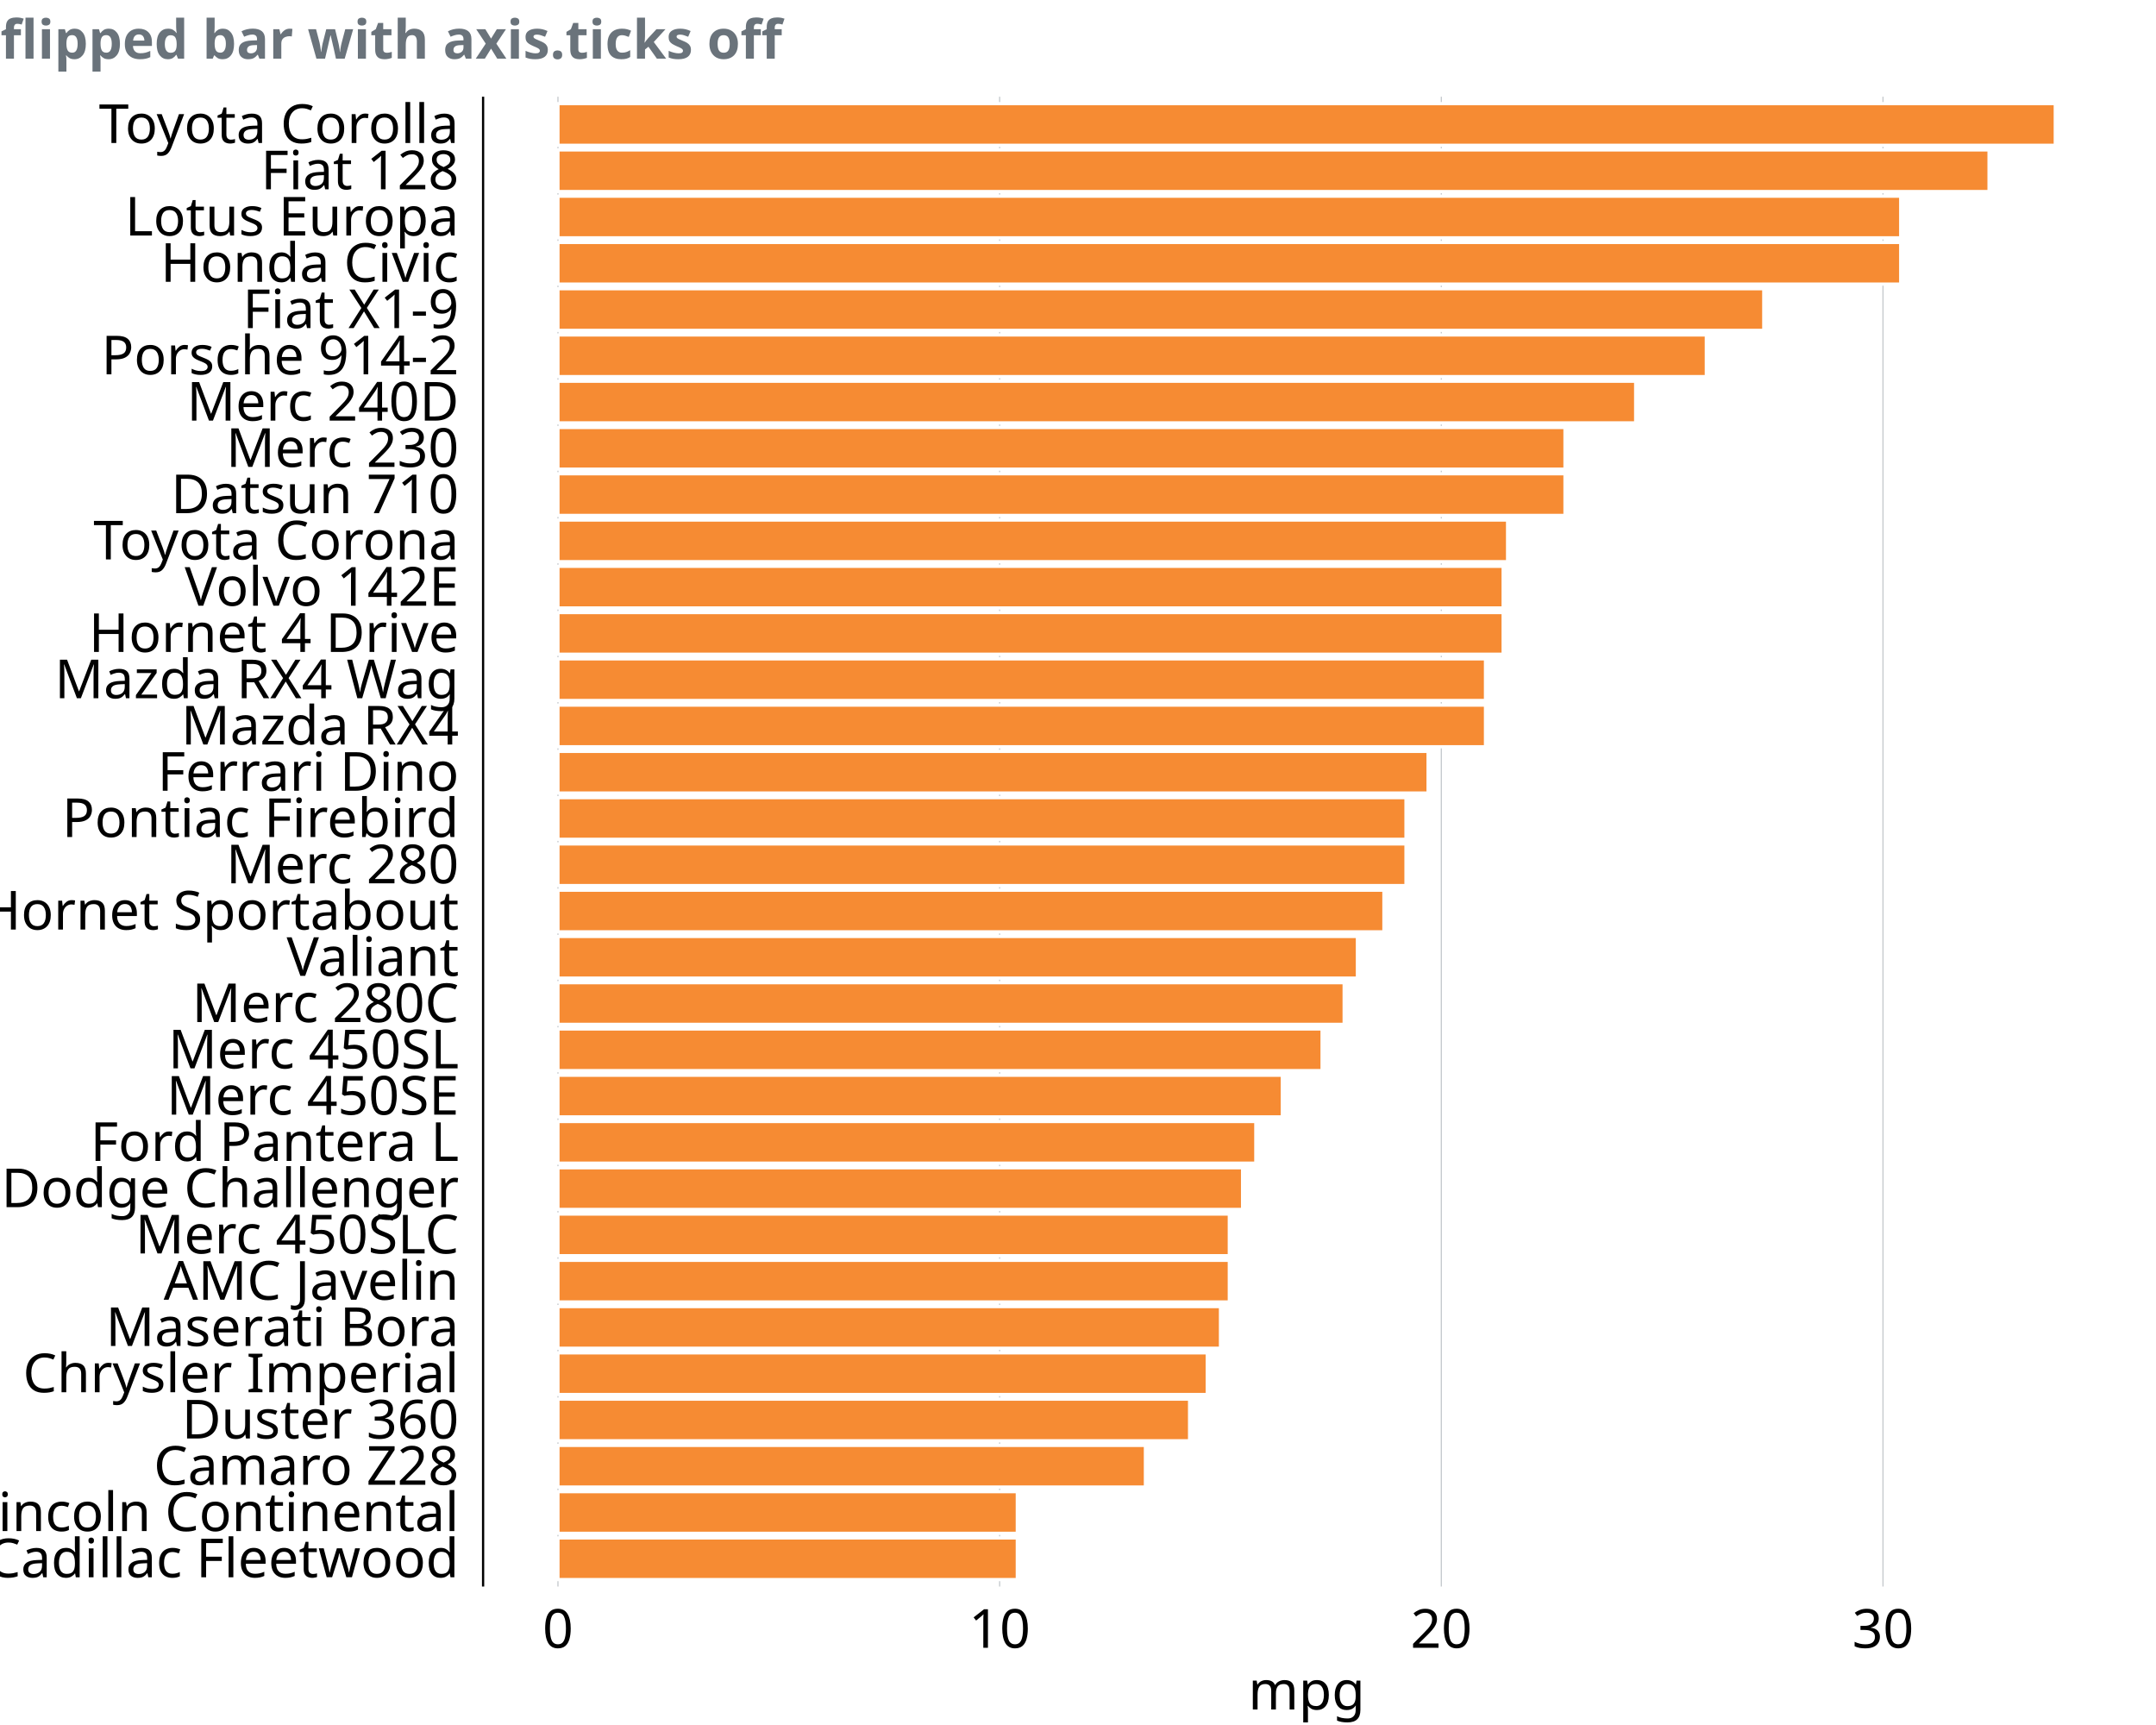
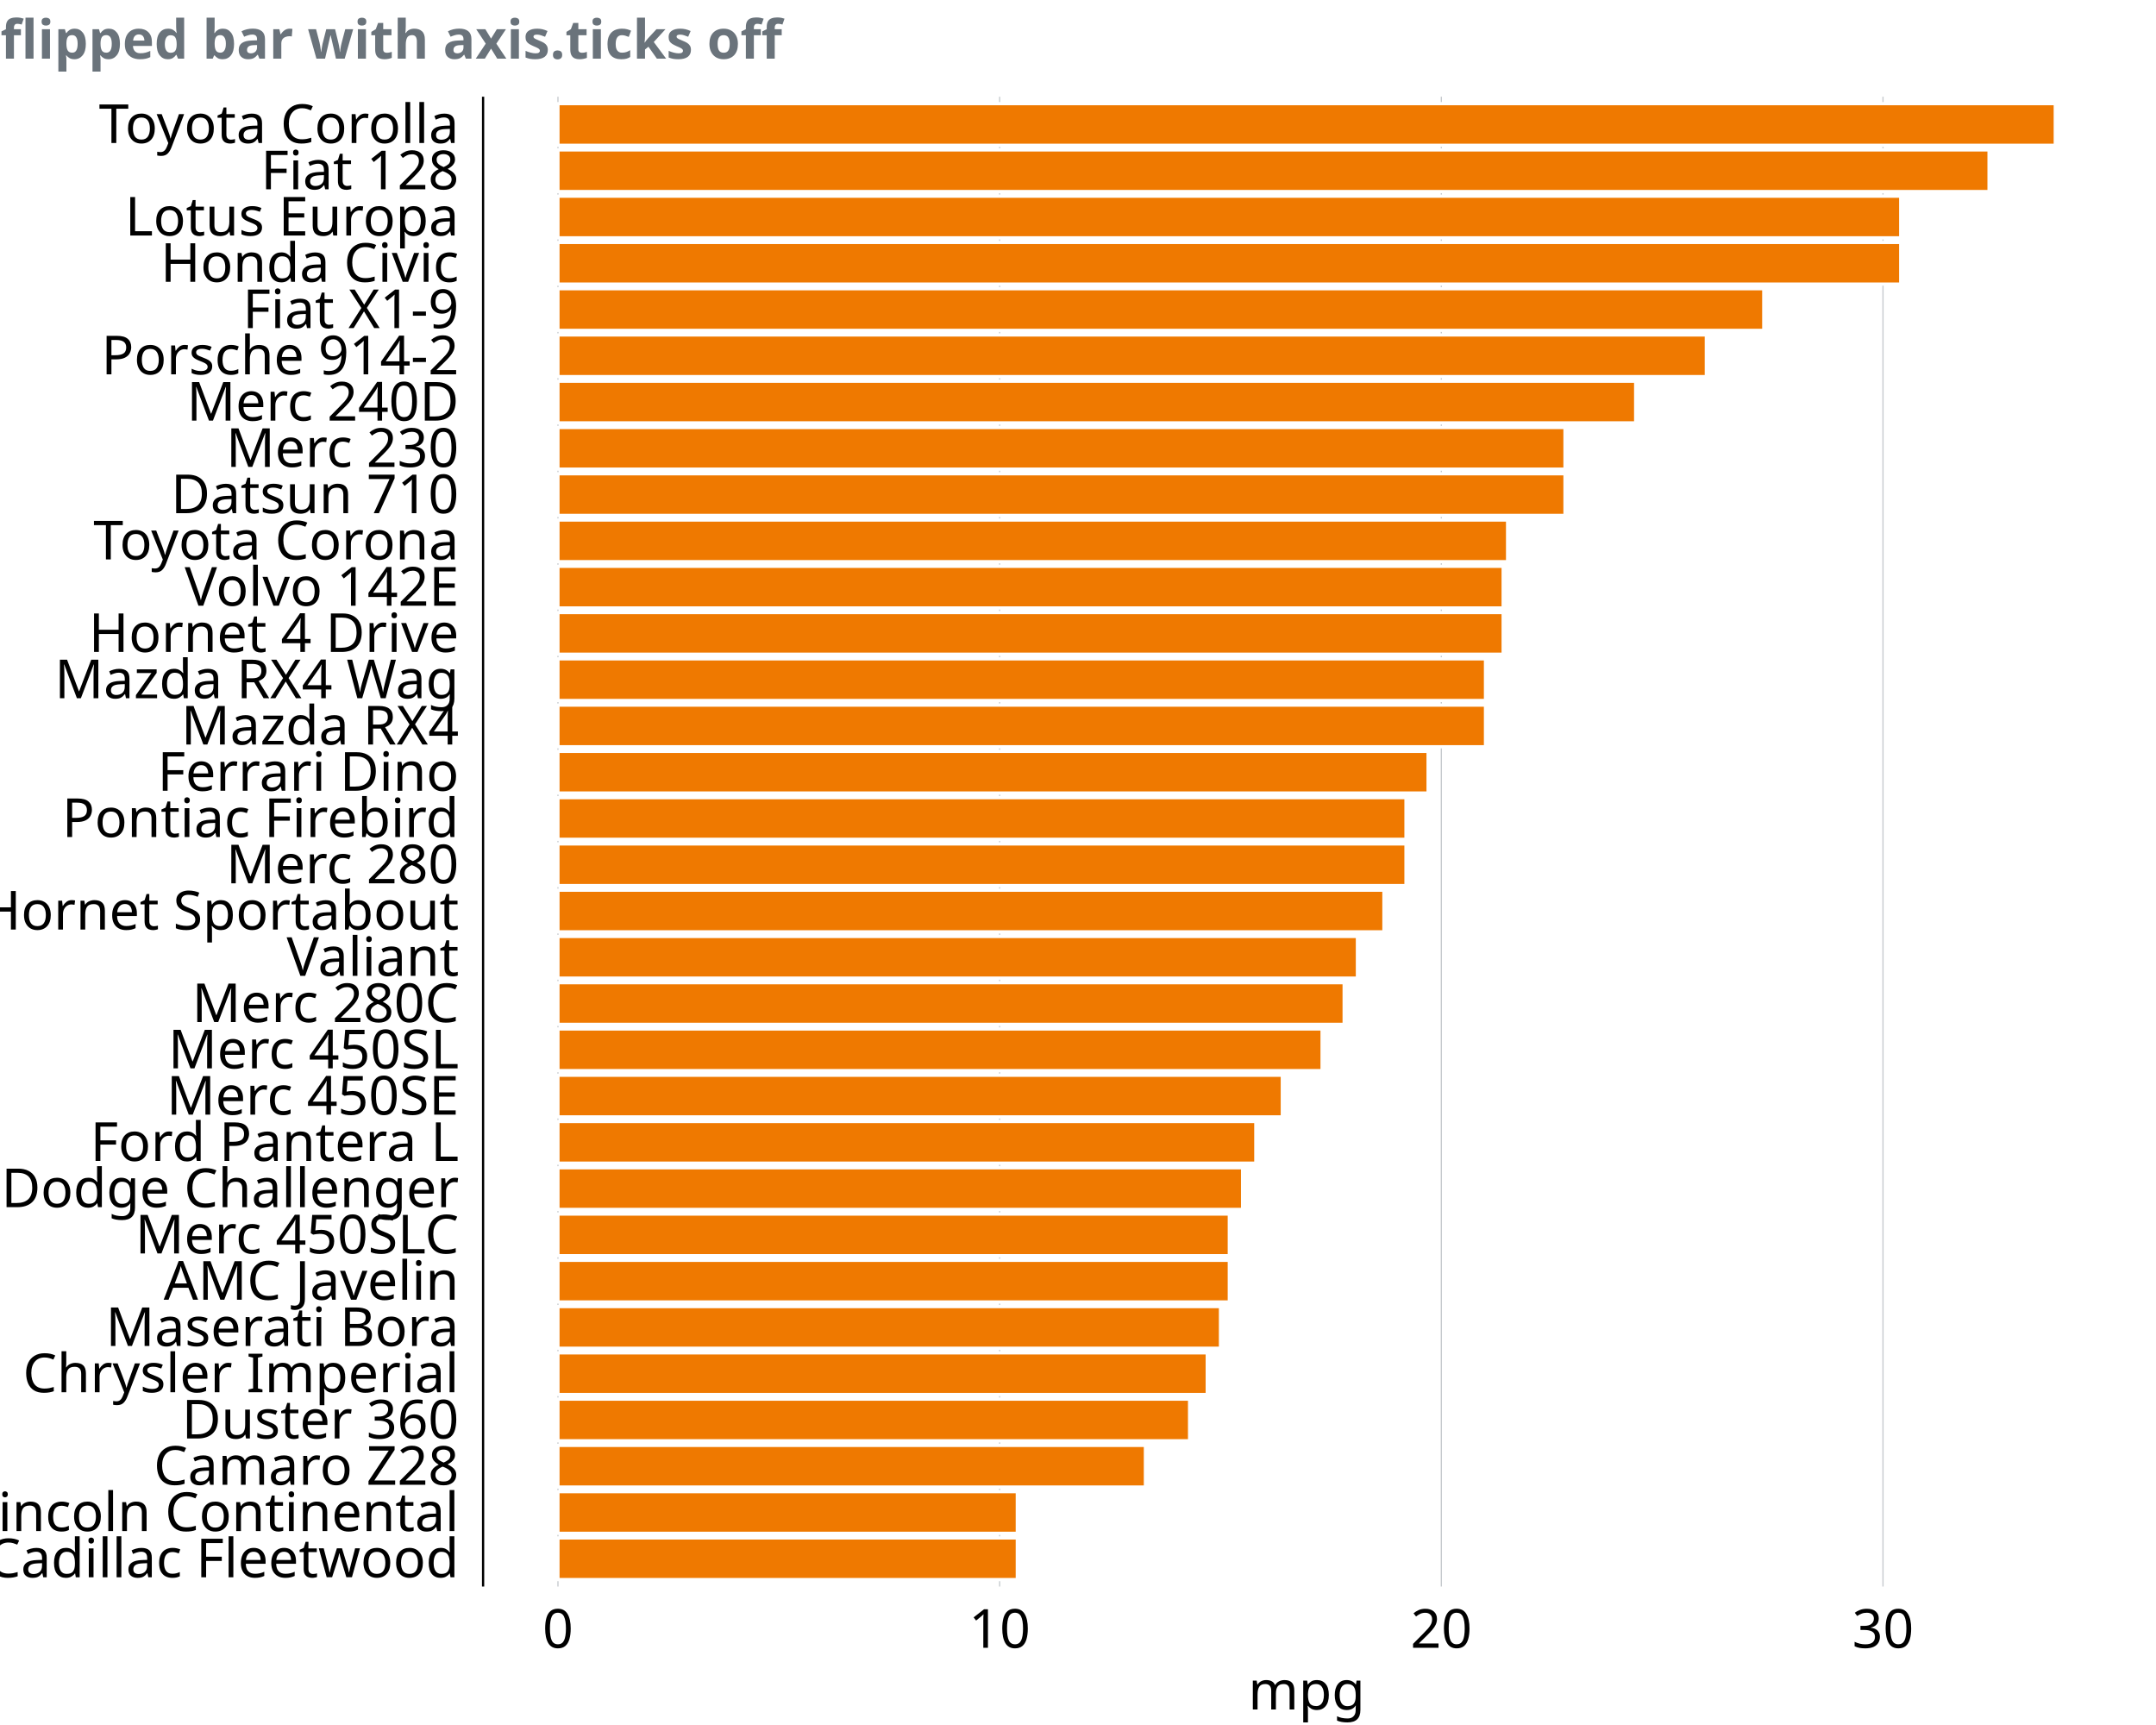
<svg xmlns="http://www.w3.org/2000/svg" class="svglite" data-engine-version="2.0" width="720.00pt" height="576.00pt" viewBox="0 0 720.00 576.00">
  <defs>
    <style type="text/css">
    .svglite line, .svglite polyline, .svglite polygon, .svglite path, .svglite rect, .svglite circle {
      fill: none;
      stroke: #000000;
      stroke-linecap: round;
      stroke-linejoin: round;
      stroke-miterlimit: 10.00;
    }
  </style>
  </defs>
  <rect width="100%" height="100%" style="stroke: none; fill: #FFFFFF;" />
  <defs>
    <clipPath id="cpMC4wMHw3MjAuMDB8MC4wMHw1NzYuMDA=">
      <rect x="0.00" y="0.00" width="720.00" height="576.00" />
    </clipPath>
  </defs>
  <g clip-path="url(#cpMC4wMHw3MjAuMDB8MC4wMHw1NzYuMDA=)">
    <rect x="-0" y="0.00" width="720.00" height="576.00" style="stroke-width: 0.75; stroke: none; fill: #FFFFFF;" />
  </g>
  <defs>
    <clipPath id="cpMTYxLjMzfDcxMS4zNnwzMi4yOXw1MjkuNzY=">
      <rect x="161.33" y="32.29" width="550.03" height="497.47" />
    </clipPath>
  </defs>
  <g clip-path="url(#cpMTYxLjMzfDcxMS4zNnwzMi4yOXw1MjkuNzY=)">
    <rect x="161.33" y="32.29" width="550.03" height="497.47" style="stroke-width: 0.75; stroke: none; fill: #FFFFFF;" />
    <polyline points="186.33,529.76 186.33,32.29 " style="stroke-width: 0.38; stroke: #C3C7CB; stroke-linecap: butt;" />
    <polyline points="333.83,529.76 333.83,32.29 " style="stroke-width: 0.38; stroke: #C3C7CB; stroke-linecap: butt;" />
    <polyline points="481.33,529.76 481.33,32.29 " style="stroke-width: 0.38; stroke: #C3C7CB; stroke-linecap: butt;" />
    <polyline points="628.83,529.76 628.83,32.29 " style="stroke-width: 0.38; stroke: #C3C7CB; stroke-linecap: butt;" />
-     <rect x="186.33" y="235.45" width="309.75" height="13.90" style="stroke-width: 1.07; stroke: #FFFFFF; stroke-linecap: butt; stroke-linejoin: miter; fill: #F68B33;" />
-     <rect x="186.33" y="220.00" width="309.75" height="13.90" style="stroke-width: 1.07; stroke: #FFFFFF; stroke-linecap: butt; stroke-linejoin: miter; fill: #F68B33;" />
-     <rect x="186.33" y="158.20" width="336.30" height="13.90" style="stroke-width: 1.07; stroke: #FFFFFF; stroke-linecap: butt; stroke-linejoin: miter; fill: #F68B33;" />
-     <rect x="186.33" y="204.55" width="315.65" height="13.90" style="stroke-width: 1.07; stroke: #FFFFFF; stroke-linecap: butt; stroke-linejoin: miter; fill: #F68B33;" />
-     <rect x="186.33" y="297.25" width="275.83" height="13.90" style="stroke-width: 1.07; stroke: #FFFFFF; stroke-linecap: butt; stroke-linejoin: miter; fill: #F68B33;" />
-     <rect x="186.33" y="312.70" width="266.98" height="13.90" style="stroke-width: 1.07; stroke: #FFFFFF; stroke-linecap: butt; stroke-linejoin: miter; fill: #F68B33;" />
-     <rect x="186.33" y="467.19" width="210.93" height="13.90" style="stroke-width: 1.07; stroke: #FFFFFF; stroke-linecap: butt; stroke-linejoin: miter; fill: #F68B33;" />
-     <rect x="186.33" y="127.30" width="359.90" height="13.90" style="stroke-width: 1.07; stroke: #FFFFFF; stroke-linecap: butt; stroke-linejoin: miter; fill: #F68B33;" />
-     <rect x="186.33" y="142.75" width="336.30" height="13.90" style="stroke-width: 1.07; stroke: #FFFFFF; stroke-linecap: butt; stroke-linejoin: miter; fill: #F68B33;" />
-     <rect x="186.33" y="281.80" width="283.20" height="13.90" style="stroke-width: 1.07; stroke: #FFFFFF; stroke-linecap: butt; stroke-linejoin: miter; fill: #F68B33;" />
-     <rect x="186.33" y="328.14" width="262.55" height="13.90" style="stroke-width: 1.07; stroke: #FFFFFF; stroke-linecap: butt; stroke-linejoin: miter; fill: #F68B33;" />
-     <rect x="186.33" y="359.04" width="241.90" height="13.90" style="stroke-width: 1.07; stroke: #FFFFFF; stroke-linecap: butt; stroke-linejoin: miter; fill: #F68B33;" />
-     <rect x="186.33" y="343.59" width="255.18" height="13.90" style="stroke-width: 1.07; stroke: #FFFFFF; stroke-linecap: butt; stroke-linejoin: miter; fill: #F68B33;" />
-     <rect x="186.33" y="405.39" width="224.20" height="13.90" style="stroke-width: 1.07; stroke: #FFFFFF; stroke-linecap: butt; stroke-linejoin: miter; fill: #F68B33;" />
-     <rect x="186.33" y="513.54" width="153.40" height="13.90" style="stroke-width: 1.07; stroke: #FFFFFF; stroke-linecap: butt; stroke-linejoin: miter; fill: #F68B33;" />
-     <rect x="186.33" y="498.09" width="153.40" height="13.90" style="stroke-width: 1.07; stroke: #FFFFFF; stroke-linecap: butt; stroke-linejoin: miter; fill: #F68B33;" />
-     <rect x="186.33" y="451.74" width="216.83" height="13.90" style="stroke-width: 1.07; stroke: #FFFFFF; stroke-linecap: butt; stroke-linejoin: miter; fill: #F68B33;" />
-     <rect x="186.33" y="50.06" width="477.91" height="13.90" style="stroke-width: 1.07; stroke: #FFFFFF; stroke-linecap: butt; stroke-linejoin: miter; fill: #F68B33;" />
-     <rect x="186.33" y="80.96" width="448.41" height="13.90" style="stroke-width: 1.07; stroke: #FFFFFF; stroke-linecap: butt; stroke-linejoin: miter; fill: #F68B33;" />
-     <rect x="186.33" y="34.61" width="500.03" height="13.90" style="stroke-width: 1.07; stroke: #FFFFFF; stroke-linecap: butt; stroke-linejoin: miter; fill: #F68B33;" />
-     <rect x="186.33" y="173.65" width="317.13" height="13.90" style="stroke-width: 1.07; stroke: #FFFFFF; stroke-linecap: butt; stroke-linejoin: miter; fill: #F68B33;" />
-     <rect x="186.33" y="389.94" width="228.63" height="13.90" style="stroke-width: 1.07; stroke: #FFFFFF; stroke-linecap: butt; stroke-linejoin: miter; fill: #F68B33;" />
-     <rect x="186.33" y="420.84" width="224.20" height="13.90" style="stroke-width: 1.07; stroke: #FFFFFF; stroke-linecap: butt; stroke-linejoin: miter; fill: #F68B33;" />
-     <rect x="186.33" y="482.64" width="196.18" height="13.90" style="stroke-width: 1.07; stroke: #FFFFFF; stroke-linecap: butt; stroke-linejoin: miter; fill: #F68B33;" />
-     <rect x="186.33" y="266.35" width="283.20" height="13.90" style="stroke-width: 1.07; stroke: #FFFFFF; stroke-linecap: butt; stroke-linejoin: miter; fill: #F68B33;" />
-     <rect x="186.33" y="96.41" width="402.68" height="13.90" style="stroke-width: 1.07; stroke: #FFFFFF; stroke-linecap: butt; stroke-linejoin: miter; fill: #F68B33;" />
-     <rect x="186.33" y="111.85" width="383.50" height="13.90" style="stroke-width: 1.07; stroke: #FFFFFF; stroke-linecap: butt; stroke-linejoin: miter; fill: #F68B33;" />
-     <rect x="186.33" y="65.51" width="448.41" height="13.90" style="stroke-width: 1.07; stroke: #FFFFFF; stroke-linecap: butt; stroke-linejoin: miter; fill: #F68B33;" />
-     <rect x="186.33" y="374.49" width="233.05" height="13.90" style="stroke-width: 1.07; stroke: #FFFFFF; stroke-linecap: butt; stroke-linejoin: miter; fill: #F68B33;" />
-     <rect x="186.33" y="250.90" width="290.58" height="13.90" style="stroke-width: 1.07; stroke: #FFFFFF; stroke-linecap: butt; stroke-linejoin: miter; fill: #F68B33;" />
-     <rect x="186.33" y="436.29" width="221.25" height="13.90" style="stroke-width: 1.07; stroke: #FFFFFF; stroke-linecap: butt; stroke-linejoin: miter; fill: #F68B33;" />
-     <rect x="186.33" y="189.10" width="315.65" height="13.90" style="stroke-width: 1.07; stroke: #FFFFFF; stroke-linecap: butt; stroke-linejoin: miter; fill: #F68B33;" />
+     <rect x="186.33" y="235.45" width="309.75" height="13.90" style="stroke-width: 1.07; stroke: #FFFFFF; stroke-linecap: butt; stroke-linejoin: miter; fill: #EF7900;" />
+     <rect x="186.33" y="220.00" width="309.75" height="13.90" style="stroke-width: 1.07; stroke: #FFFFFF; stroke-linecap: butt; stroke-linejoin: miter; fill: #EF7900;" />
+     <rect x="186.33" y="158.20" width="336.30" height="13.90" style="stroke-width: 1.07; stroke: #FFFFFF; stroke-linecap: butt; stroke-linejoin: miter; fill: #EF7900;" />
+     <rect x="186.33" y="204.55" width="315.65" height="13.90" style="stroke-width: 1.07; stroke: #FFFFFF; stroke-linecap: butt; stroke-linejoin: miter; fill: #EF7900;" />
+     <rect x="186.33" y="297.25" width="275.83" height="13.90" style="stroke-width: 1.07; stroke: #FFFFFF; stroke-linecap: butt; stroke-linejoin: miter; fill: #EF7900;" />
+     <rect x="186.33" y="312.70" width="266.98" height="13.90" style="stroke-width: 1.07; stroke: #FFFFFF; stroke-linecap: butt; stroke-linejoin: miter; fill: #EF7900;" />
+     <rect x="186.33" y="467.19" width="210.93" height="13.90" style="stroke-width: 1.07; stroke: #FFFFFF; stroke-linecap: butt; stroke-linejoin: miter; fill: #EF7900;" />
+     <rect x="186.33" y="127.30" width="359.90" height="13.90" style="stroke-width: 1.07; stroke: #FFFFFF; stroke-linecap: butt; stroke-linejoin: miter; fill: #EF7900;" />
+     <rect x="186.33" y="142.75" width="336.30" height="13.90" style="stroke-width: 1.07; stroke: #FFFFFF; stroke-linecap: butt; stroke-linejoin: miter; fill: #EF7900;" />
+     <rect x="186.33" y="281.80" width="283.20" height="13.90" style="stroke-width: 1.07; stroke: #FFFFFF; stroke-linecap: butt; stroke-linejoin: miter; fill: #EF7900;" />
+     <rect x="186.33" y="328.14" width="262.55" height="13.90" style="stroke-width: 1.07; stroke: #FFFFFF; stroke-linecap: butt; stroke-linejoin: miter; fill: #EF7900;" />
+     <rect x="186.33" y="359.04" width="241.90" height="13.90" style="stroke-width: 1.07; stroke: #FFFFFF; stroke-linecap: butt; stroke-linejoin: miter; fill: #EF7900;" />
+     <rect x="186.33" y="343.59" width="255.18" height="13.90" style="stroke-width: 1.07; stroke: #FFFFFF; stroke-linecap: butt; stroke-linejoin: miter; fill: #EF7900;" />
+     <rect x="186.33" y="405.39" width="224.20" height="13.90" style="stroke-width: 1.07; stroke: #FFFFFF; stroke-linecap: butt; stroke-linejoin: miter; fill: #EF7900;" />
+     <rect x="186.33" y="513.54" width="153.40" height="13.90" style="stroke-width: 1.07; stroke: #FFFFFF; stroke-linecap: butt; stroke-linejoin: miter; fill: #EF7900;" />
+     <rect x="186.33" y="498.09" width="153.40" height="13.90" style="stroke-width: 1.07; stroke: #FFFFFF; stroke-linecap: butt; stroke-linejoin: miter; fill: #EF7900;" />
+     <rect x="186.33" y="451.74" width="216.83" height="13.90" style="stroke-width: 1.07; stroke: #FFFFFF; stroke-linecap: butt; stroke-linejoin: miter; fill: #EF7900;" />
+     <rect x="186.33" y="50.06" width="477.91" height="13.90" style="stroke-width: 1.07; stroke: #FFFFFF; stroke-linecap: butt; stroke-linejoin: miter; fill: #EF7900;" />
+     <rect x="186.33" y="80.96" width="448.41" height="13.90" style="stroke-width: 1.07; stroke: #FFFFFF; stroke-linecap: butt; stroke-linejoin: miter; fill: #EF7900;" />
+     <rect x="186.33" y="34.61" width="500.03" height="13.90" style="stroke-width: 1.07; stroke: #FFFFFF; stroke-linecap: butt; stroke-linejoin: miter; fill: #EF7900;" />
+     <rect x="186.33" y="173.65" width="317.13" height="13.90" style="stroke-width: 1.07; stroke: #FFFFFF; stroke-linecap: butt; stroke-linejoin: miter; fill: #EF7900;" />
+     <rect x="186.33" y="389.94" width="228.63" height="13.90" style="stroke-width: 1.07; stroke: #FFFFFF; stroke-linecap: butt; stroke-linejoin: miter; fill: #EF7900;" />
+     <rect x="186.33" y="420.84" width="224.20" height="13.90" style="stroke-width: 1.07; stroke: #FFFFFF; stroke-linecap: butt; stroke-linejoin: miter; fill: #EF7900;" />
+     <rect x="186.33" y="482.64" width="196.18" height="13.90" style="stroke-width: 1.07; stroke: #FFFFFF; stroke-linecap: butt; stroke-linejoin: miter; fill: #EF7900;" />
+     <rect x="186.33" y="266.35" width="283.20" height="13.90" style="stroke-width: 1.07; stroke: #FFFFFF; stroke-linecap: butt; stroke-linejoin: miter; fill: #EF7900;" />
+     <rect x="186.33" y="96.41" width="402.68" height="13.90" style="stroke-width: 1.07; stroke: #FFFFFF; stroke-linecap: butt; stroke-linejoin: miter; fill: #EF7900;" />
+     <rect x="186.33" y="111.85" width="383.50" height="13.90" style="stroke-width: 1.07; stroke: #FFFFFF; stroke-linecap: butt; stroke-linejoin: miter; fill: #EF7900;" />
+     <rect x="186.33" y="65.51" width="448.41" height="13.90" style="stroke-width: 1.07; stroke: #FFFFFF; stroke-linecap: butt; stroke-linejoin: miter; fill: #EF7900;" />
+     <rect x="186.33" y="374.49" width="233.05" height="13.90" style="stroke-width: 1.07; stroke: #FFFFFF; stroke-linecap: butt; stroke-linejoin: miter; fill: #EF7900;" />
+     <rect x="186.33" y="250.90" width="290.58" height="13.90" style="stroke-width: 1.07; stroke: #FFFFFF; stroke-linecap: butt; stroke-linejoin: miter; fill: #EF7900;" />
+     <rect x="186.33" y="436.29" width="221.25" height="13.90" style="stroke-width: 1.07; stroke: #FFFFFF; stroke-linecap: butt; stroke-linejoin: miter; fill: #EF7900;" />
+     <rect x="186.33" y="189.10" width="315.65" height="13.90" style="stroke-width: 1.07; stroke: #FFFFFF; stroke-linecap: butt; stroke-linejoin: miter; fill: #EF7900;" />
  </g>
  <g clip-path="url(#cpMC4wMHw3MjAuMDB8MC4wMHw1NzYuMDA=)">
    <polyline points="161.33,529.76 161.33,32.29 " style="stroke-width: 0.75; stroke-linecap: butt;" />
    <text x="153.26" y="526.68" text-anchor="end" style="font-size: 18.00px; font-family: sans;" textLength="152.09px" lengthAdjust="spacingAndGlyphs">Cadillac Fleetwood</text>
    <text x="153.26" y="511.23" text-anchor="end" style="font-size: 18.00px; font-family: sans;" textLength="153.11px" lengthAdjust="spacingAndGlyphs">Lincoln Continental</text>
    <text x="153.26" y="495.78" text-anchor="end" style="font-size: 18.00px; font-family: sans;" textLength="100.05px" lengthAdjust="spacingAndGlyphs">Camaro Z28</text>
    <text x="153.26" y="480.33" text-anchor="end" style="font-size: 18.00px; font-family: sans;" textLength="88.06px" lengthAdjust="spacingAndGlyphs">Duster 360</text>
    <text x="153.26" y="464.89" text-anchor="end" style="font-size: 18.00px; font-family: sans;" textLength="136.05px" lengthAdjust="spacingAndGlyphs">Chrysler Imperial</text>
    <text x="153.26" y="449.44" text-anchor="end" style="font-size: 18.00px; font-family: sans;" textLength="112.06px" lengthAdjust="spacingAndGlyphs">Maserati Bora</text>
    <text x="153.26" y="433.99" text-anchor="end" style="font-size: 18.00px; font-family: sans;" textLength="101.06px" lengthAdjust="spacingAndGlyphs">AMC Javelin</text>
    <text x="153.26" y="418.54" text-anchor="end" style="font-size: 18.00px; font-family: sans;" textLength="110.07px" lengthAdjust="spacingAndGlyphs">Merc 450SLC</text>
    <text x="153.26" y="403.09" text-anchor="end" style="font-size: 18.00px; font-family: sans;" textLength="145.11px" lengthAdjust="spacingAndGlyphs">Dodge Challenger</text>
    <text x="153.26" y="387.64" text-anchor="end" style="font-size: 18.00px; font-family: sans;" textLength="120.07px" lengthAdjust="spacingAndGlyphs">Ford Pantera L</text>
    <text x="153.26" y="372.19" text-anchor="end" style="font-size: 18.00px; font-family: sans;" textLength="99.07px" lengthAdjust="spacingAndGlyphs">Merc 450SE</text>
    <text x="153.26" y="356.74" text-anchor="end" style="font-size: 18.00px; font-family: sans;" textLength="97.07px" lengthAdjust="spacingAndGlyphs">Merc 450SL</text>
    <text x="153.26" y="341.29" text-anchor="end" style="font-size: 18.00px; font-family: sans;" textLength="88.05px" lengthAdjust="spacingAndGlyphs">Merc 280C</text>
    <text x="153.26" y="325.84" text-anchor="end" style="font-size: 18.00px; font-family: sans;" textLength="55.04px" lengthAdjust="spacingAndGlyphs">Valiant</text>
    <text x="153.26" y="310.39" text-anchor="end" style="font-size: 18.00px; font-family: sans;" textLength="147.11px" lengthAdjust="spacingAndGlyphs">Hornet Sportabout</text>
    <text x="153.26" y="294.94" text-anchor="end" style="font-size: 18.00px; font-family: sans;" textLength="75.05px" lengthAdjust="spacingAndGlyphs">Merc 280</text>
    <text x="153.26" y="279.49" text-anchor="end" style="font-size: 18.00px; font-family: sans;" textLength="126.06px" lengthAdjust="spacingAndGlyphs">Pontiac Firebird</text>
    <text x="153.26" y="264.04" text-anchor="end" style="font-size: 18.00px; font-family: sans;" textLength="95.02px" lengthAdjust="spacingAndGlyphs">Ferrari Dino</text>
    <text x="153.26" y="248.60" text-anchor="end" style="font-size: 18.00px; font-family: sans;" textLength="94.07px" lengthAdjust="spacingAndGlyphs">Mazda RX4</text>
    <text x="153.26" y="233.15" text-anchor="end" style="font-size: 18.00px; font-family: sans;" textLength="136.08px" lengthAdjust="spacingAndGlyphs">Mazda RX4 Wag</text>
    <text x="153.26" y="217.70" text-anchor="end" style="font-size: 18.00px; font-family: sans;" textLength="116.06px" lengthAdjust="spacingAndGlyphs">Hornet 4 Drive</text>
    <text x="153.26" y="202.25" text-anchor="end" style="font-size: 18.00px; font-family: sans;" textLength="92.08px" lengthAdjust="spacingAndGlyphs">Volvo 142E</text>
    <text x="153.26" y="186.80" text-anchor="end" style="font-size: 18.00px; font-family: sans;" textLength="119.08px" lengthAdjust="spacingAndGlyphs">Toyota Corona</text>
    <text x="153.26" y="171.35" text-anchor="end" style="font-size: 18.00px; font-family: sans;" textLength="92.08px" lengthAdjust="spacingAndGlyphs">Datsun 710</text>
    <text x="153.26" y="155.90" text-anchor="end" style="font-size: 18.00px; font-family: sans;" textLength="75.05px" lengthAdjust="spacingAndGlyphs">Merc 230</text>
    <text x="153.26" y="140.45" text-anchor="end" style="font-size: 18.00px; font-family: sans;" textLength="88.05px" lengthAdjust="spacingAndGlyphs">Merc 240D</text>
    <text x="153.26" y="125.00" text-anchor="end" style="font-size: 18.00px; font-family: sans;" textLength="117.09px" lengthAdjust="spacingAndGlyphs">Porsche 914-2</text>
    <text x="153.26" y="109.55" text-anchor="end" style="font-size: 18.00px; font-family: sans;" textLength="73.03px" lengthAdjust="spacingAndGlyphs">Fiat X1-9</text>
    <text x="153.26" y="94.10" text-anchor="end" style="font-size: 18.00px; font-family: sans;" textLength="97.06px" lengthAdjust="spacingAndGlyphs">Honda Civic</text>
    <text x="153.26" y="78.65" text-anchor="end" style="font-size: 18.00px; font-family: sans;" textLength="107.09px" lengthAdjust="spacingAndGlyphs">Lotus Europa</text>
    <text x="153.26" y="63.20" text-anchor="end" style="font-size: 18.00px; font-family: sans;" textLength="65.04px" lengthAdjust="spacingAndGlyphs">Fiat 128</text>
    <text x="153.26" y="47.75" text-anchor="end" style="font-size: 18.00px; font-family: sans;" textLength="117.06px" lengthAdjust="spacingAndGlyphs">Toyota Corolla</text>
    <text x="186.33" y="550.22" text-anchor="middle" style="font-size: 18.00px; font-family: sans;" textLength="10.01px" lengthAdjust="spacingAndGlyphs">0</text>
    <text x="333.83" y="550.22" text-anchor="middle" style="font-size: 18.00px; font-family: sans;" textLength="20.02px" lengthAdjust="spacingAndGlyphs">10</text>
    <text x="481.33" y="550.22" text-anchor="middle" style="font-size: 18.00px; font-family: sans;" textLength="20.02px" lengthAdjust="spacingAndGlyphs">20</text>
    <text x="628.83" y="550.22" text-anchor="middle" style="font-size: 18.00px; font-family: sans;" textLength="20.02px" lengthAdjust="spacingAndGlyphs">30</text>
    <text x="436.34" y="570.82" text-anchor="middle" style="font-size: 18.00px; font-family: sans;" textLength="35.02px" lengthAdjust="spacingAndGlyphs">mpg</text>
    <text x="0.14" y="19.59" style="font-size: 18.00px; font-weight: bold; fill: #6A737B; font-family: sans;" textLength="224.12px" lengthAdjust="spacingAndGlyphs">flipped bar with axis.ticks off</text>
  </g>
</svg>
